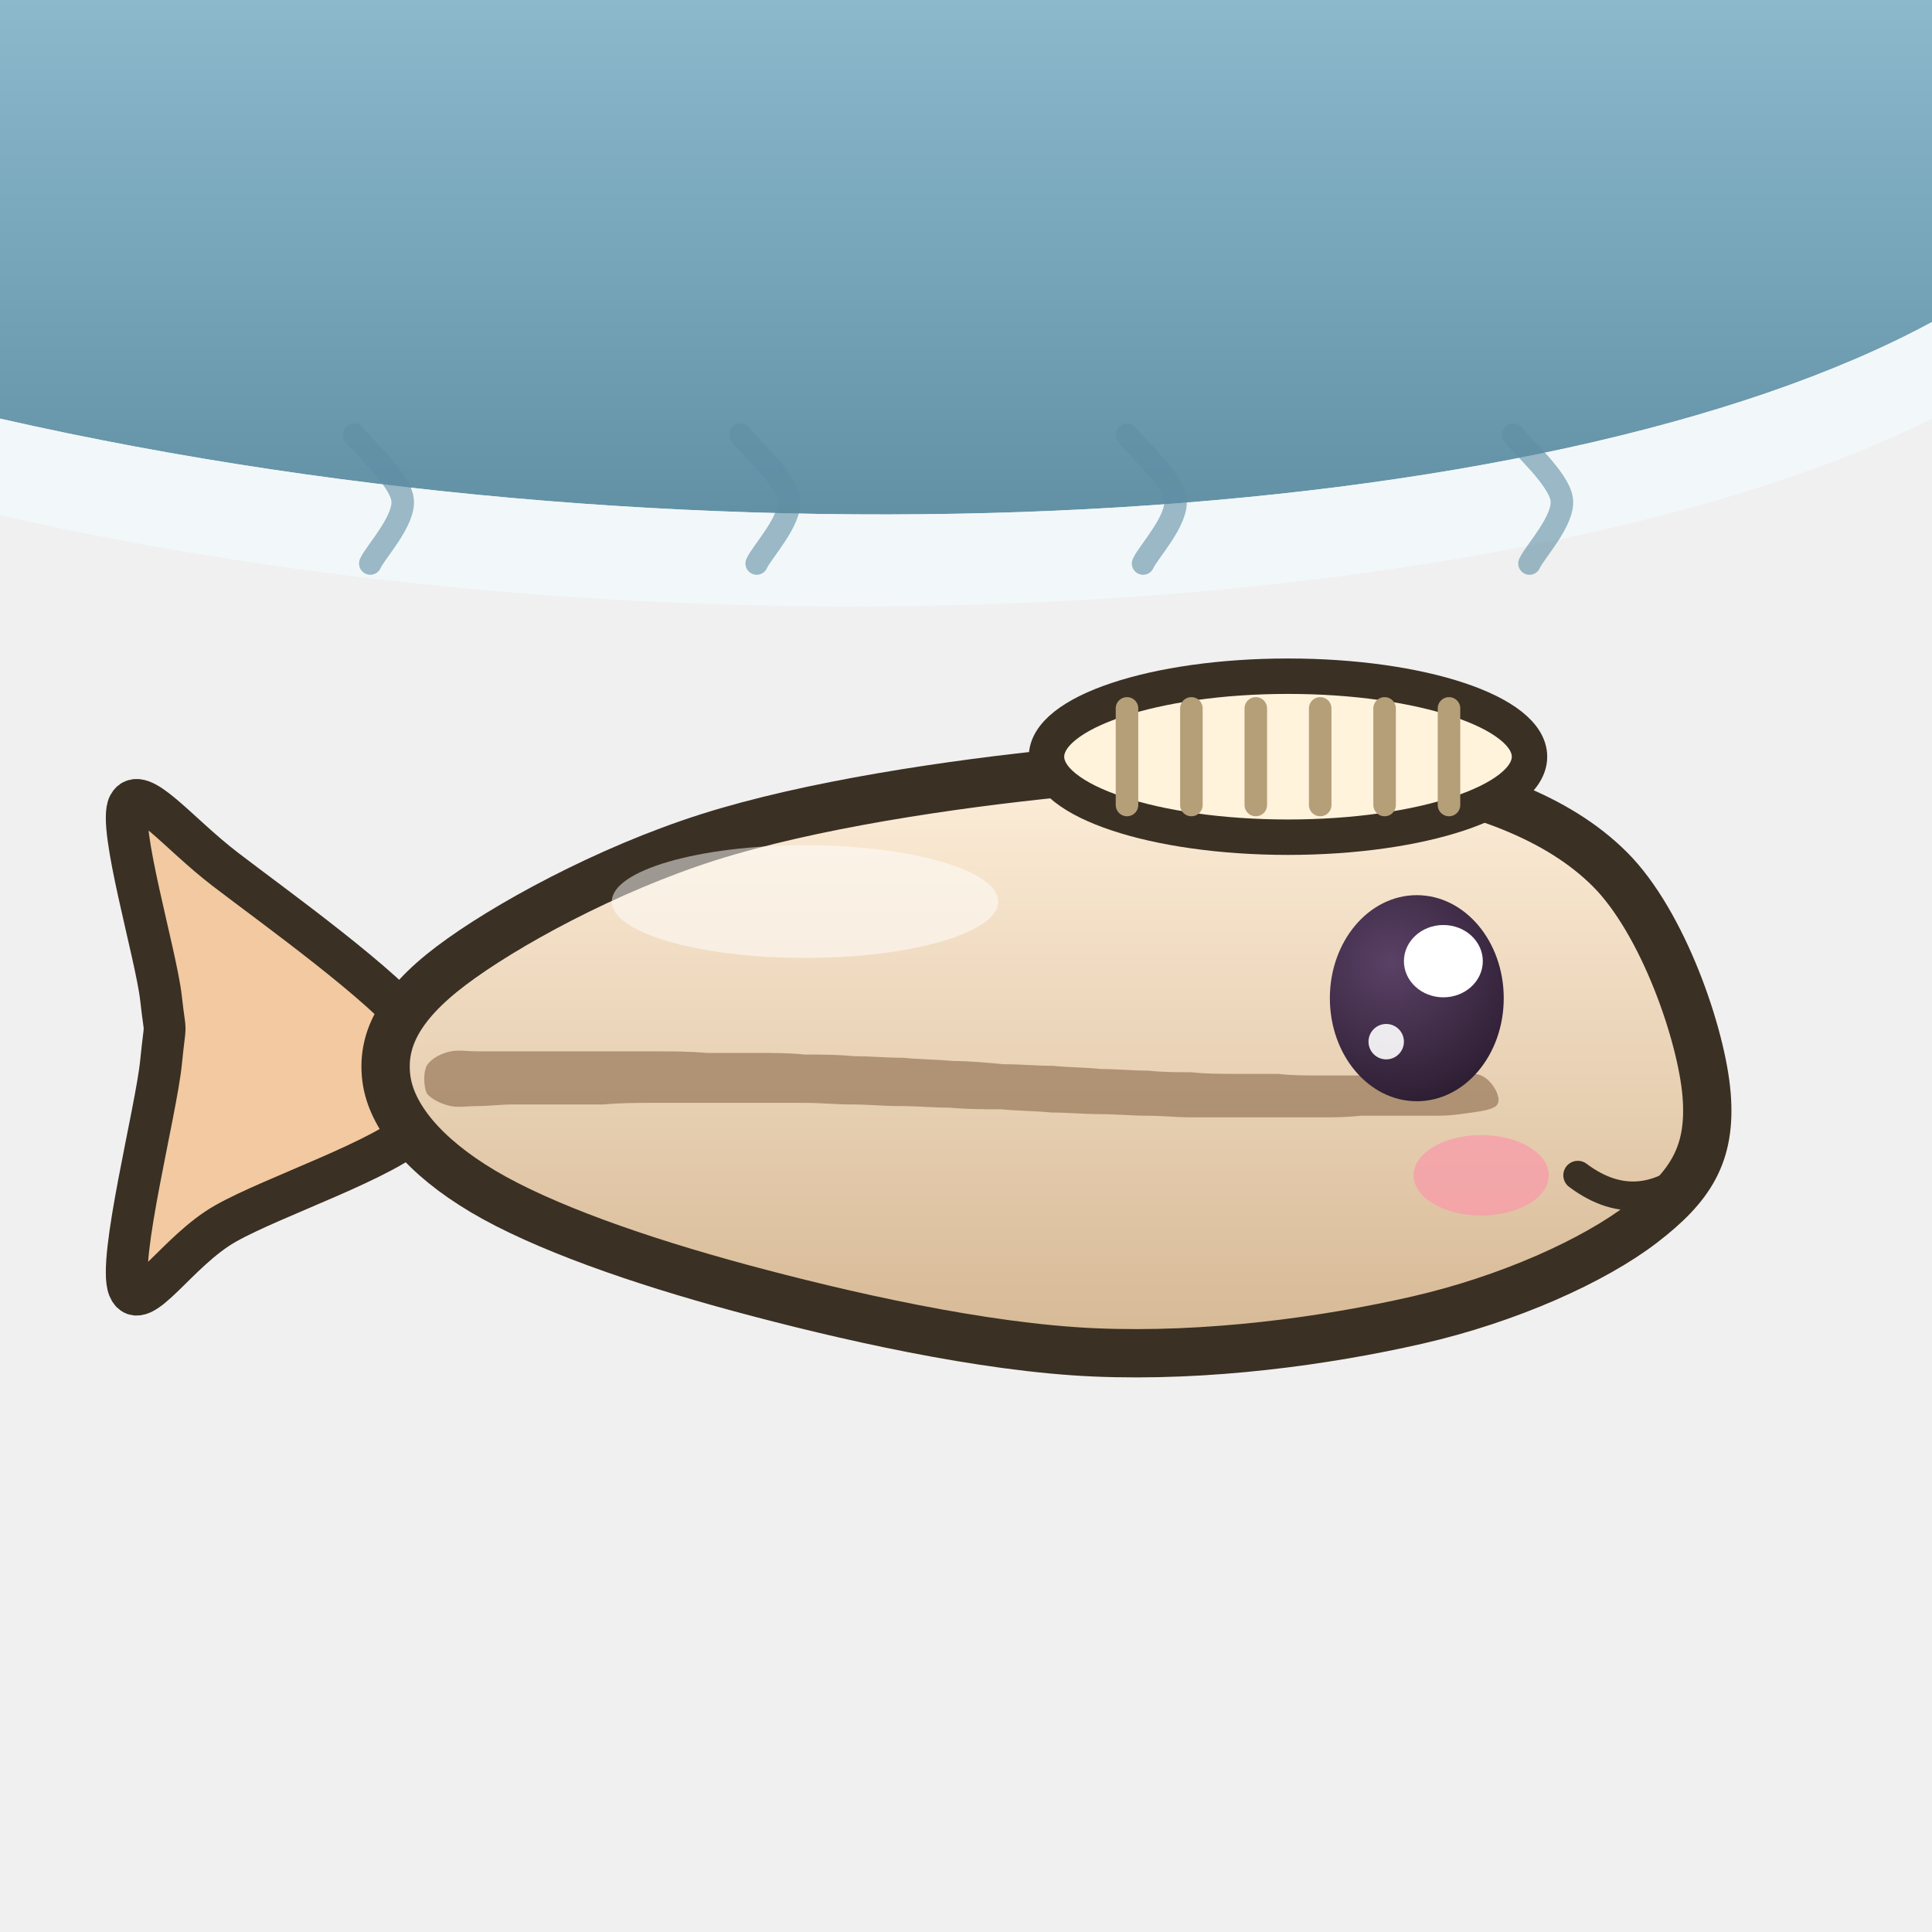
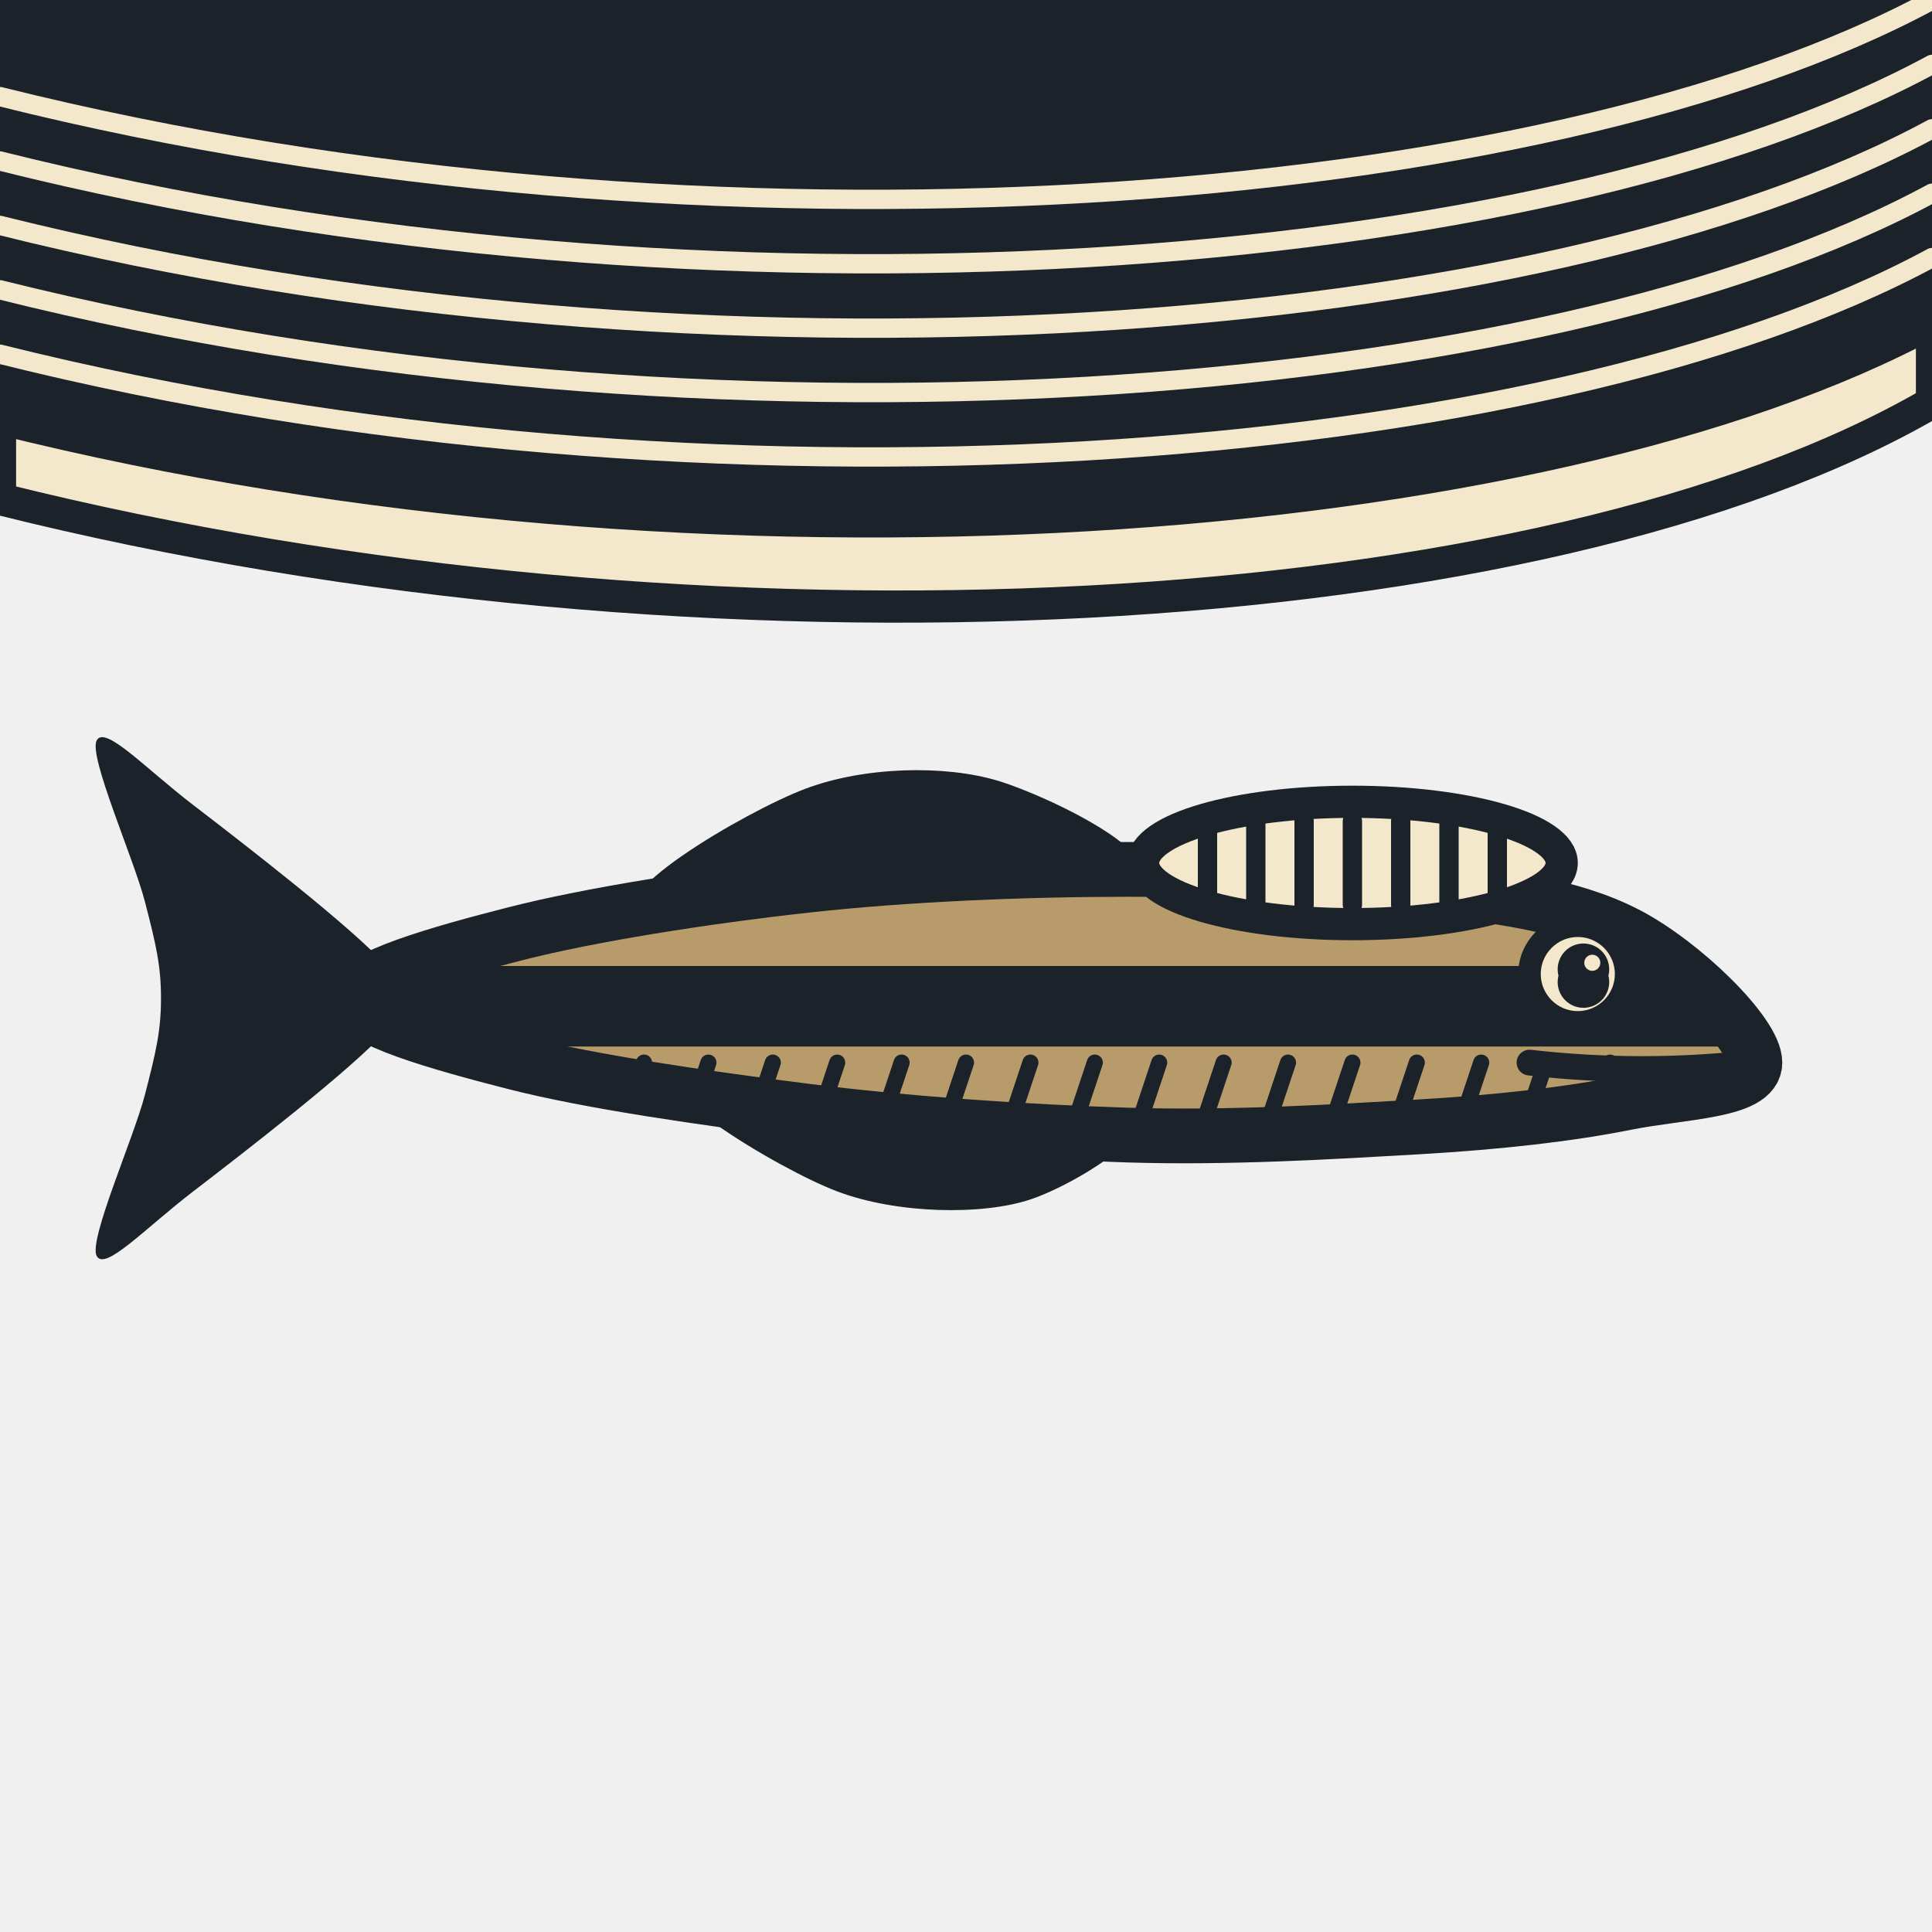
<svg xmlns="http://www.w3.org/2000/svg" viewBox="0 0 120 120" width="120" height="120">
  <defs>
-     <linearGradient id="remorag0" gradientUnits="userSpaceOnUse" x1="0" y1="0" x2="0" y2="34">
-       <stop offset="0" stop-color="#8cb9cc" />
-       <stop offset="1" stop-color="#5f8ea3" />
-     </linearGradient>
-     <linearGradient id="remorag1" gradientUnits="userSpaceOnUse" x1="0" y1="46" x2="0" y2="84">
-       <stop offset="0" stop-color="#fff0dc" />
-       <stop offset="1" stop-color="#d6b894" />
-     </linearGradient>
-     <radialGradient id="remorag2" gradientUnits="userSpaceOnUse" cx="86.4" cy="59.8" r="9.6">
-       <stop offset="0" stop-color="#5a4166" />
-       <stop offset="1" stop-color="#2a1b2e" />
-     </radialGradient>
+     <clipPath id="remorac0">
+       <path d="M0,0 H120 V20 C96,33 44,37 0,26 Z" />
+     </clipPath>
+     <clipPath id="remorac1">
+       <path d="M109,66 C109,64.2 104.5,59.8 101,58 C97.5,56.2 93.2,55.7 88,55 C82.8,54.3 76.3,54 70,54 C63.7,54 56.3,54.3 50,55 C43.7,55.7 36.7,56.8 32,58 C27.3,59.2 22,60.7 22,62 C22,63.3 27.3,64.8 32,66 C36.7,67.2 43.7,68.2 50,69 C56.3,69.8 63.7,70.3 70,70.5 C76.3,70.7 82.8,70.3 88,70 C93.2,69.7 97.5,69.2 101,68.5 C104.5,67.8 109,67.8 109,66 Z" />
+     </clipPath>
  </defs>
-   <path d="M0,0 H120 V20 C96,33 44,36 0,26 Z" fill="url(#remorag0)" />
-   <path d="M0,26 C44,36 96,33 120,20 L120,26 C96,38 44,42 0,32 Z" fill="#f2f8fa" fill-opacity="0.9" />
-   <path d="M22,27 C22.5,27.7 24.8,29.7 25,31 C25.2,32.3 23.3,34.3 23,35" fill="none" stroke="#5f8ea3" stroke-width="1.4" stroke-linecap="round" stroke-linejoin="round" stroke-opacity="0.6" />
-   <path d="M46,27 C46.5,27.7 48.8,29.7 49,31 C49.2,32.3 47.3,34.3 47,35" fill="none" stroke="#5f8ea3" stroke-width="1.4" stroke-linecap="round" stroke-linejoin="round" stroke-opacity="0.6" />
-   <path d="M70,27 C70.5,27.7 72.8,29.7 73,31 C73.2,32.3 71.3,34.3 71,35" fill="none" stroke="#5f8ea3" stroke-width="1.4" stroke-linecap="round" stroke-linejoin="round" stroke-opacity="0.6" />
-   <path d="M94,27 C94.5,27.7 96.8,29.7 97,31 C97.2,32.3 95.3,34.3 95,35" fill="none" stroke="#5f8ea3" stroke-width="1.4" stroke-linecap="round" stroke-linejoin="round" stroke-opacity="0.6" />
-   <path d="M26,64 C24,61.3 17,56.3 14,54 C11,51.7 8.7,48.7 8,50 C7.3,51.3 9.7,59.3 10,62 C10.3,64.7 10.3,63 10,66 C9.7,69 7.3,78.3 8,80 C8.7,81.7 11,77.7 14,76 C17,74.3 24,72 26,70 C28,68 28,66.7 26,64 Z" fill="#f2c9a0" stroke="#3a3024" stroke-width="2.6" stroke-linecap="round" stroke-linejoin="round" />
-   <path d="M42,58 C39,57 48.3,51.3 52,50 C55.7,48.7 61,49 64,50 C67,51 73.7,54.7 70,56 C66.3,57.3 45,59 42,58 Z" fill="#f2c9a0" stroke="#3a3024" stroke-width="2" stroke-linecap="round" stroke-linejoin="round" />
-   <path d="M106,68 C105.7,64.3 103.3,57.3 100,54 C96.7,50.7 91.7,49 86,48 C80.3,47 73,47.3 66,48 C59,48.7 50.3,50 44,52 C37.7,54 31.3,57.5 28,60 C24.7,62.5 23.7,64.7 24,67 C24.3,69.3 26.3,71.8 30,74 C33.7,76.2 39.7,78.3 46,80 C52.3,81.7 61,83.7 68,84 C75,84.3 82.3,83.3 88,82 C93.7,80.7 99,78.3 102,76 C105,73.7 106.3,71.7 106,68 Z" fill="url(#remorag1)" stroke="#3a3024" stroke-width="3" stroke-linecap="round" stroke-linejoin="round" />
-   <path d="M28,68.7 C28.5,68.8 29,68.7 29.7,68.7 C30.3,68.7 31.1,68.6 31.9,68.6 C32.7,68.6 33.6,68.6 34.6,68.6 C35.5,68.6 36.5,68.6 37.5,68.6 C38.5,68.5 39.6,68.5 40.6,68.5 C41.7,68.5 42.8,68.5 43.8,68.5 C44.9,68.5 46,68.5 47,68.5 C48,68.5 49,68.5 50,68.5 C51,68.5 51.9,68.6 52.9,68.6 C53.9,68.6 54.9,68.7 55.9,68.7 C57,68.7 58,68.8 59,68.8 C60.1,68.9 61.1,68.9 62.2,68.9 C63.2,69 64.3,69 65.3,69.1 C66.3,69.1 67.3,69.2 68.3,69.2 C69.3,69.2 70.3,69.3 71.2,69.3 C72.2,69.3 73.1,69.4 74,69.4 C74.9,69.4 75.7,69.4 76.6,69.4 C77.5,69.4 78.4,69.4 79.3,69.4 C80.2,69.4 81.1,69.4 82,69.4 C82.8,69.4 83.7,69.4 84.5,69.3 C85.3,69.3 86.1,69.3 86.8,69.3 C87.6,69.3 88.3,69.3 88.9,69.3 C89.6,69.3 90,69.3 90.7,69.2 C91.3,69.1 92.8,69 93,68.6 C93.3,68.2 92.7,67.1 92,66.8 C91.3,66.5 89.8,66.8 88.9,66.8 C88,66.8 87.6,66.8 86.8,66.8 C86.1,66.8 85.3,66.8 84.5,66.8 C83.7,66.8 82.8,66.8 82,66.8 C81.1,66.8 80.2,66.8 79.4,66.7 C78.5,66.7 77.6,66.7 76.7,66.7 C75.8,66.7 74.9,66.7 74,66.6 C73.1,66.6 72.3,66.6 71.3,66.5 C70.4,66.5 69.4,66.4 68.4,66.4 C67.5,66.3 66.4,66.3 65.4,66.2 C64.4,66.2 63.4,66.1 62.3,66.1 C61.3,66 60.2,65.9 59.2,65.9 C58.1,65.8 57.1,65.8 56.1,65.7 C55,65.7 54,65.6 53,65.6 C52,65.5 51,65.5 50,65.5 C49,65.4 48.1,65.4 47,65.4 C46,65.4 44.9,65.4 43.9,65.4 C42.8,65.3 41.7,65.3 40.6,65.3 C39.6,65.3 38.5,65.3 37.5,65.3 C36.5,65.3 35.5,65.3 34.5,65.3 C33.6,65.3 32.7,65.3 31.9,65.3 C31.1,65.3 30.3,65.3 29.7,65.3 C29,65.3 28.5,65.2 28,65.3 C27.5,65.4 26.8,65.7 26.5,66.2 C26.3,66.6 26.3,67.4 26.5,67.9 C26.8,68.3 27.5,68.6 28,68.7 Z" fill="#8a6a4a" fill-opacity="0.6" />
-   <path d="M38,56 A12,3.5 0 1,0 62,56 A12,3.5 0 1,0 38,56 Z" fill="#ffffff" fill-opacity="0.5" />
-   <path d="M65,47 A15,5 0 1,0 95,47 A15,5 0 1,0 65,47 Z" fill="#fff3dc" stroke="#3a3024" stroke-width="2.2" stroke-linecap="round" stroke-linejoin="round" />
-   <path d="M70,44 L70,50" fill="none" stroke="#b59f78" stroke-width="1.4" stroke-linecap="round" stroke-linejoin="round" />
-   <path d="M74,44 L74,50" fill="none" stroke="#b59f78" stroke-width="1.4" stroke-linecap="round" stroke-linejoin="round" />
-   <path d="M78,44 L78,50" fill="none" stroke="#b59f78" stroke-width="1.4" stroke-linecap="round" stroke-linejoin="round" />
-   <path d="M82,44 L82,50" fill="none" stroke="#b59f78" stroke-width="1.4" stroke-linecap="round" stroke-linejoin="round" />
-   <path d="M86,44 L86,50" fill="none" stroke="#b59f78" stroke-width="1.4" stroke-linecap="round" stroke-linejoin="round" />
-   <path d="M90,44 L90,50" fill="none" stroke="#b59f78" stroke-width="1.4" stroke-linecap="round" stroke-linejoin="round" />
-   <path d="M82.6,62 A5.4,6.4 0 1,0 93.4,62 A5.4,6.4 0 1,0 82.6,62 Z" fill="url(#remorag2)" />
-   <path d="M87.2,59.7 A2.4,2.2 0 1,0 92.1,59.7 A2.4,2.2 0 1,0 87.2,59.7 Z" fill="#ffffff" />
-   <path d="M85,64.7 A1.1,1.1 0 1,0 87.2,64.7 A1.1,1.1 0 1,0 85,64.7 Z" fill="#ffffff" fill-opacity="0.9" />
-   <path d="M87.8,73 A4.2,2.5 0 1,0 96.2,73 A4.2,2.5 0 1,0 87.8,73 Z" fill="#ff8fa8" fill-opacity="0.6" />
-   <path d="M98,73 Q102,76 106,72" fill="none" stroke="#3a3024" stroke-width="1.8" stroke-linecap="round" stroke-linejoin="round" />
+   <path d="M0,0 H120 V20 C96,33 44,37 0,26 Z" fill="#1c2229" />
+   <g transform="translate(0 0) rotate(0) scale(1 1) translate(0 0)">
+     <g clip-path="url(#remorac0)">
+       <path d="M0,6 C44,17 96,13 120,0" fill="none" stroke="#f3e7cc" stroke-width="1.2" stroke-linecap="round" stroke-linejoin="round" />
+       <path d="M0,10 C44,21 96,17 120,4" fill="none" stroke="#f3e7cc" stroke-width="1.2" stroke-linecap="round" stroke-linejoin="round" />
+       <path d="M0,14 C44,25 96,21 120,8" fill="none" stroke="#f3e7cc" stroke-width="1.2" stroke-linecap="round" stroke-linejoin="round" />
+       <path d="M0,18 C44,29 96,25 120,12" fill="none" stroke="#f3e7cc" stroke-width="1.2" stroke-linecap="round" stroke-linejoin="round" />
+       <path d="M0,22 C44,33 96,29 120,16" fill="none" stroke="#f3e7cc" stroke-width="1.2" stroke-linecap="round" stroke-linejoin="round" />
+     </g>
+   </g>
+   <path d="M0,26 C44,37 96,33 120,20 L120,25 C96,39 44,42 0,31 Z" fill="#f3e7cc" stroke="#1c2229" stroke-width="2" stroke-linecap="round" stroke-linejoin="round" />
+   <path d="M24,60 C22,57.7 15,52.3 12,50 C9,47.7 6.5,45 6,46 C5.5,47 8.3,53.3 9,56 C9.7,58.7 10,60 10,62 C10,64 9.7,65.3 9,68 C8.3,70.7 5.5,77 6,78 C6.5,79 9,76.3 12,74 C15,71.7 22,66.3 24,64 C26,61.7 26,62.3 24,60 Z" fill="#1c2229" />
+   <path d="M40,57 C36.7,56 46.3,50.4 50,49 C53.7,47.6 58.7,47.5 62,48.5 C65.3,49.5 73.7,53.6 70,55 C66.3,56.4 43.3,58 40,57 Z" fill="#1c2229" />
+   <path d="M42,66 C39,67 48.3,72.6 52,74 C55.7,75.4 61,75.5 64,74.5 C67,73.5 73.7,69.4 70,68 C66.3,66.6 45,65 42,66 Z" fill="#1c2229" />
+   <path d="M109,66 C109,64.2 104.5,59.8 101,58 C97.5,56.2 93.2,55.7 88,55 C82.8,54.3 76.3,54 70,54 C63.7,54 56.3,54.3 50,55 C43.7,55.7 36.7,56.8 32,58 C27.3,59.2 22,60.7 22,62 C22,63.3 27.3,64.8 32,66 C36.7,67.2 43.7,68.2 50,69 C56.3,69.8 63.7,70.3 70,70.5 C76.3,70.7 82.8,70.3 88,70 C93.2,69.7 97.5,69.2 101,68.5 C104.5,67.8 109,67.8 109,66 Z" fill="#b89b6a" />
+   <g transform="translate(0 0) rotate(0) scale(1 1) translate(0 0)">
+     <g clip-path="url(#remorac1)">
+       <path d="M0,60 L120,60 L120,65 L0,65 Z" fill="#1c2229" />
+       <path d="M28,66 L26,72" fill="none" stroke="#1c2229" stroke-width="1" stroke-linecap="round" stroke-linejoin="round" />
+       <path d="M32,66 L30,72" fill="none" stroke="#1c2229" stroke-width="1" stroke-linecap="round" stroke-linejoin="round" />
+       <path d="M36,66 L34,72" fill="none" stroke="#1c2229" stroke-width="1" stroke-linecap="round" stroke-linejoin="round" />
+       <path d="M40,66 L38,72" fill="none" stroke="#1c2229" stroke-width="1" stroke-linecap="round" stroke-linejoin="round" />
+       <path d="M44,66 L42,72" fill="none" stroke="#1c2229" stroke-width="1" stroke-linecap="round" stroke-linejoin="round" />
+       <path d="M48,66 L46,72" fill="none" stroke="#1c2229" stroke-width="1" stroke-linecap="round" stroke-linejoin="round" />
+       <path d="M52,66 L50,72" fill="none" stroke="#1c2229" stroke-width="1" stroke-linecap="round" stroke-linejoin="round" />
+       <path d="M56,66 L54,72" fill="none" stroke="#1c2229" stroke-width="1" stroke-linecap="round" stroke-linejoin="round" />
+       <path d="M60,66 L58,72" fill="none" stroke="#1c2229" stroke-width="1" stroke-linecap="round" stroke-linejoin="round" />
+       <path d="M64,66 L62,72" fill="none" stroke="#1c2229" stroke-width="1" stroke-linecap="round" stroke-linejoin="round" />
+       <path d="M68,66 L66,72" fill="none" stroke="#1c2229" stroke-width="1" stroke-linecap="round" stroke-linejoin="round" />
+       <path d="M72,66 L70,72" fill="none" stroke="#1c2229" stroke-width="1" stroke-linecap="round" stroke-linejoin="round" />
+       <path d="M76,66 L74,72" fill="none" stroke="#1c2229" stroke-width="1" stroke-linecap="round" stroke-linejoin="round" />
+       <path d="M80,66 L78,72" fill="none" stroke="#1c2229" stroke-width="1" stroke-linecap="round" stroke-linejoin="round" />
+       <path d="M84,66 L82,72" fill="none" stroke="#1c2229" stroke-width="1" stroke-linecap="round" stroke-linejoin="round" />
+       <path d="M88,66 L86,72" fill="none" stroke="#1c2229" stroke-width="1" stroke-linecap="round" stroke-linejoin="round" />
+       <path d="M92,66 L90,72" fill="none" stroke="#1c2229" stroke-width="1" stroke-linecap="round" stroke-linejoin="round" />
+       <path d="M96,66 L94,72" fill="none" stroke="#1c2229" stroke-width="1" stroke-linecap="round" stroke-linejoin="round" />
+       <path d="M100,66 L98,72" fill="none" stroke="#1c2229" stroke-width="1" stroke-linecap="round" stroke-linejoin="round" />
+     </g>
+   </g>
+   <path d="M109,66 C109,64.2 104.5,59.8 101,58 C97.5,56.2 93.2,55.7 88,55 C82.8,54.3 76.3,54 70,54 C63.7,54 56.3,54.3 50,55 C43.7,55.7 36.7,56.8 32,58 C27.3,59.2 22,60.7 22,62 C22,63.3 27.3,64.8 32,66 C36.7,67.2 43.7,68.2 50,69 C56.3,69.8 63.7,70.3 70,70.5 C76.3,70.7 82.8,70.3 88,70 C93.2,69.7 97.5,69.2 101,68.5 C104.5,67.8 109,67.8 109,66 Z" fill="none" stroke="#1c2229" stroke-width="3.4" stroke-linecap="round" stroke-linejoin="round" />
+   <path d="M71,53.6 A13,3.8 0 1,0 97,53.6 A13,3.8 0 1,0 71,53.6 Z" fill="#f3e7cc" stroke="#1c2229" stroke-width="2" stroke-linecap="round" stroke-linejoin="round" />
+   <path d="M75,51 L75,56.2" fill="none" stroke="#1c2229" stroke-width="1.2" stroke-linecap="round" stroke-linejoin="round" />
+   <path d="M78,51 L78,56.2" fill="none" stroke="#1c2229" stroke-width="1.2" stroke-linecap="round" stroke-linejoin="round" />
+   <path d="M81,51 L81,56.2" fill="none" stroke="#1c2229" stroke-width="1.2" stroke-linecap="round" stroke-linejoin="round" />
+   <path d="M84,51 L84,56.2" fill="none" stroke="#1c2229" stroke-width="1.2" stroke-linecap="round" stroke-linejoin="round" />
+   <path d="M87,51 L87,56.2" fill="none" stroke="#1c2229" stroke-width="1.2" stroke-linecap="round" stroke-linejoin="round" />
+   <path d="M90,51 L90,56.2" fill="none" stroke="#1c2229" stroke-width="1.2" stroke-linecap="round" stroke-linejoin="round" />
+   <path d="M93,51 L93,56.2" fill="none" stroke="#1c2229" stroke-width="1.2" stroke-linecap="round" stroke-linejoin="round" />
+   <path d="M95,60.5 A3,3 0 1,0 101,60.5 A3,3 0 1,0 95,60.5 Z" fill="#f3e7cc" stroke="#1c2229" stroke-width="1.4" stroke-linecap="round" stroke-linejoin="round" />
+   <path d="M96.8,60.6 A1.6,1.6 0 1,0 99.9,60.6 A1.6,1.6 0 1,0 96.8,60.6 Z" fill="#1c2229" />
+   <path d="M98.4,59.8 A0.5,0.5 0 1,0 99.4,59.8 A0.5,0.5 0 1,0 98.4,59.8 Z" fill="#f3e7cc" />
+   <path d="M109,66 Q102,66.8 95,66" fill="none" stroke="#1c2229" stroke-width="1.6" stroke-linecap="round" stroke-linejoin="round" />
</svg>
